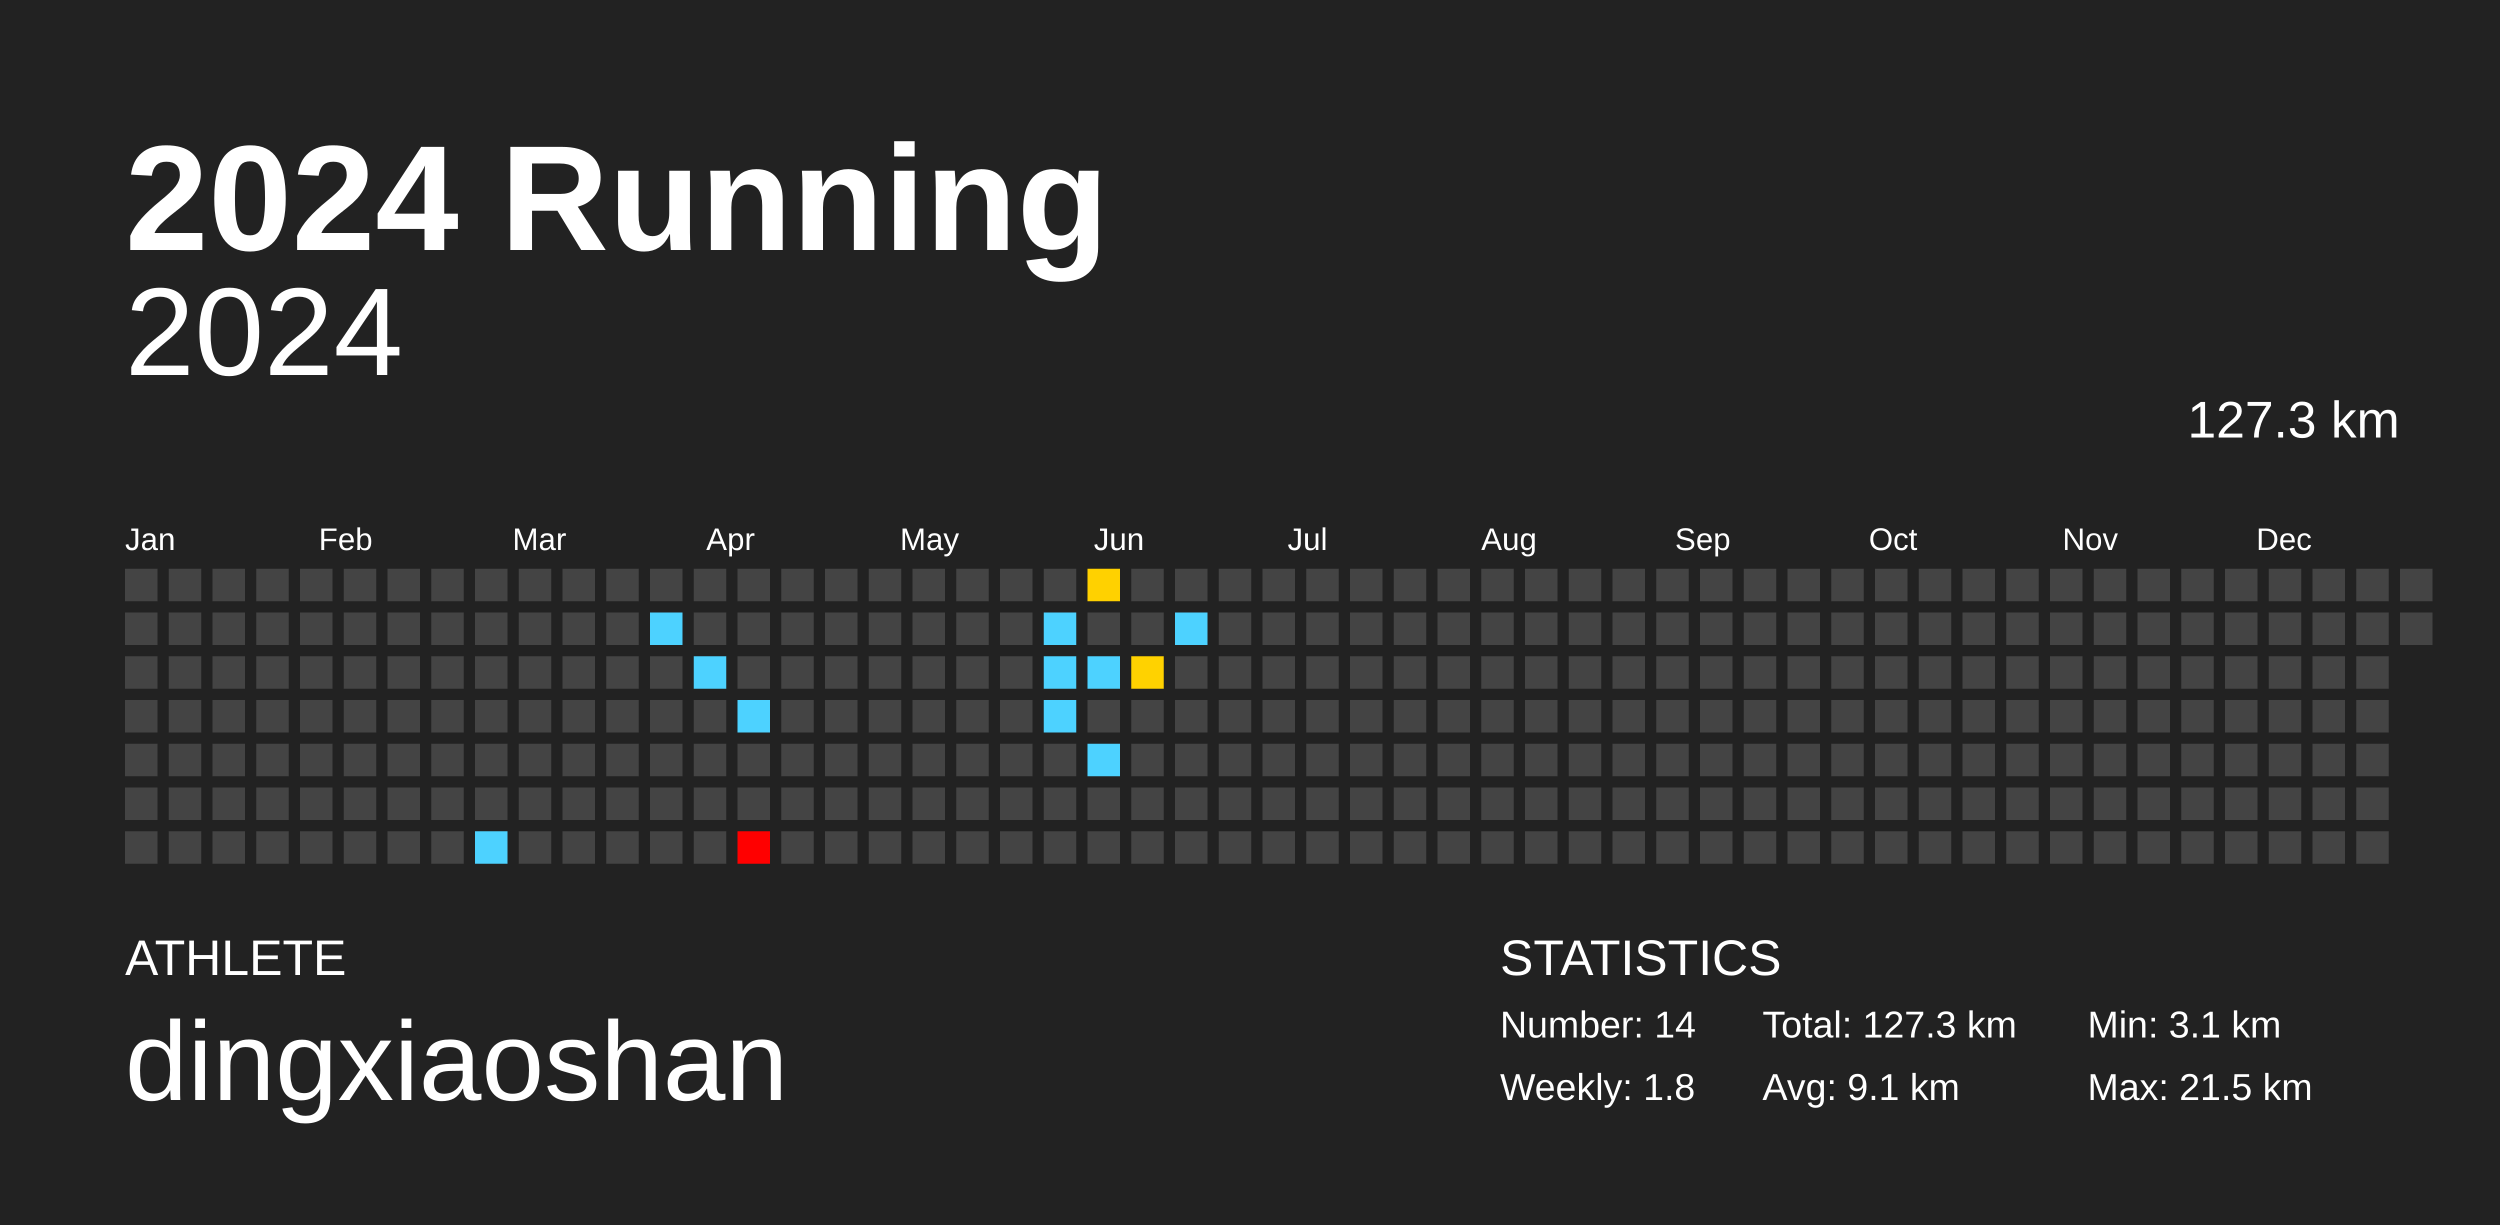
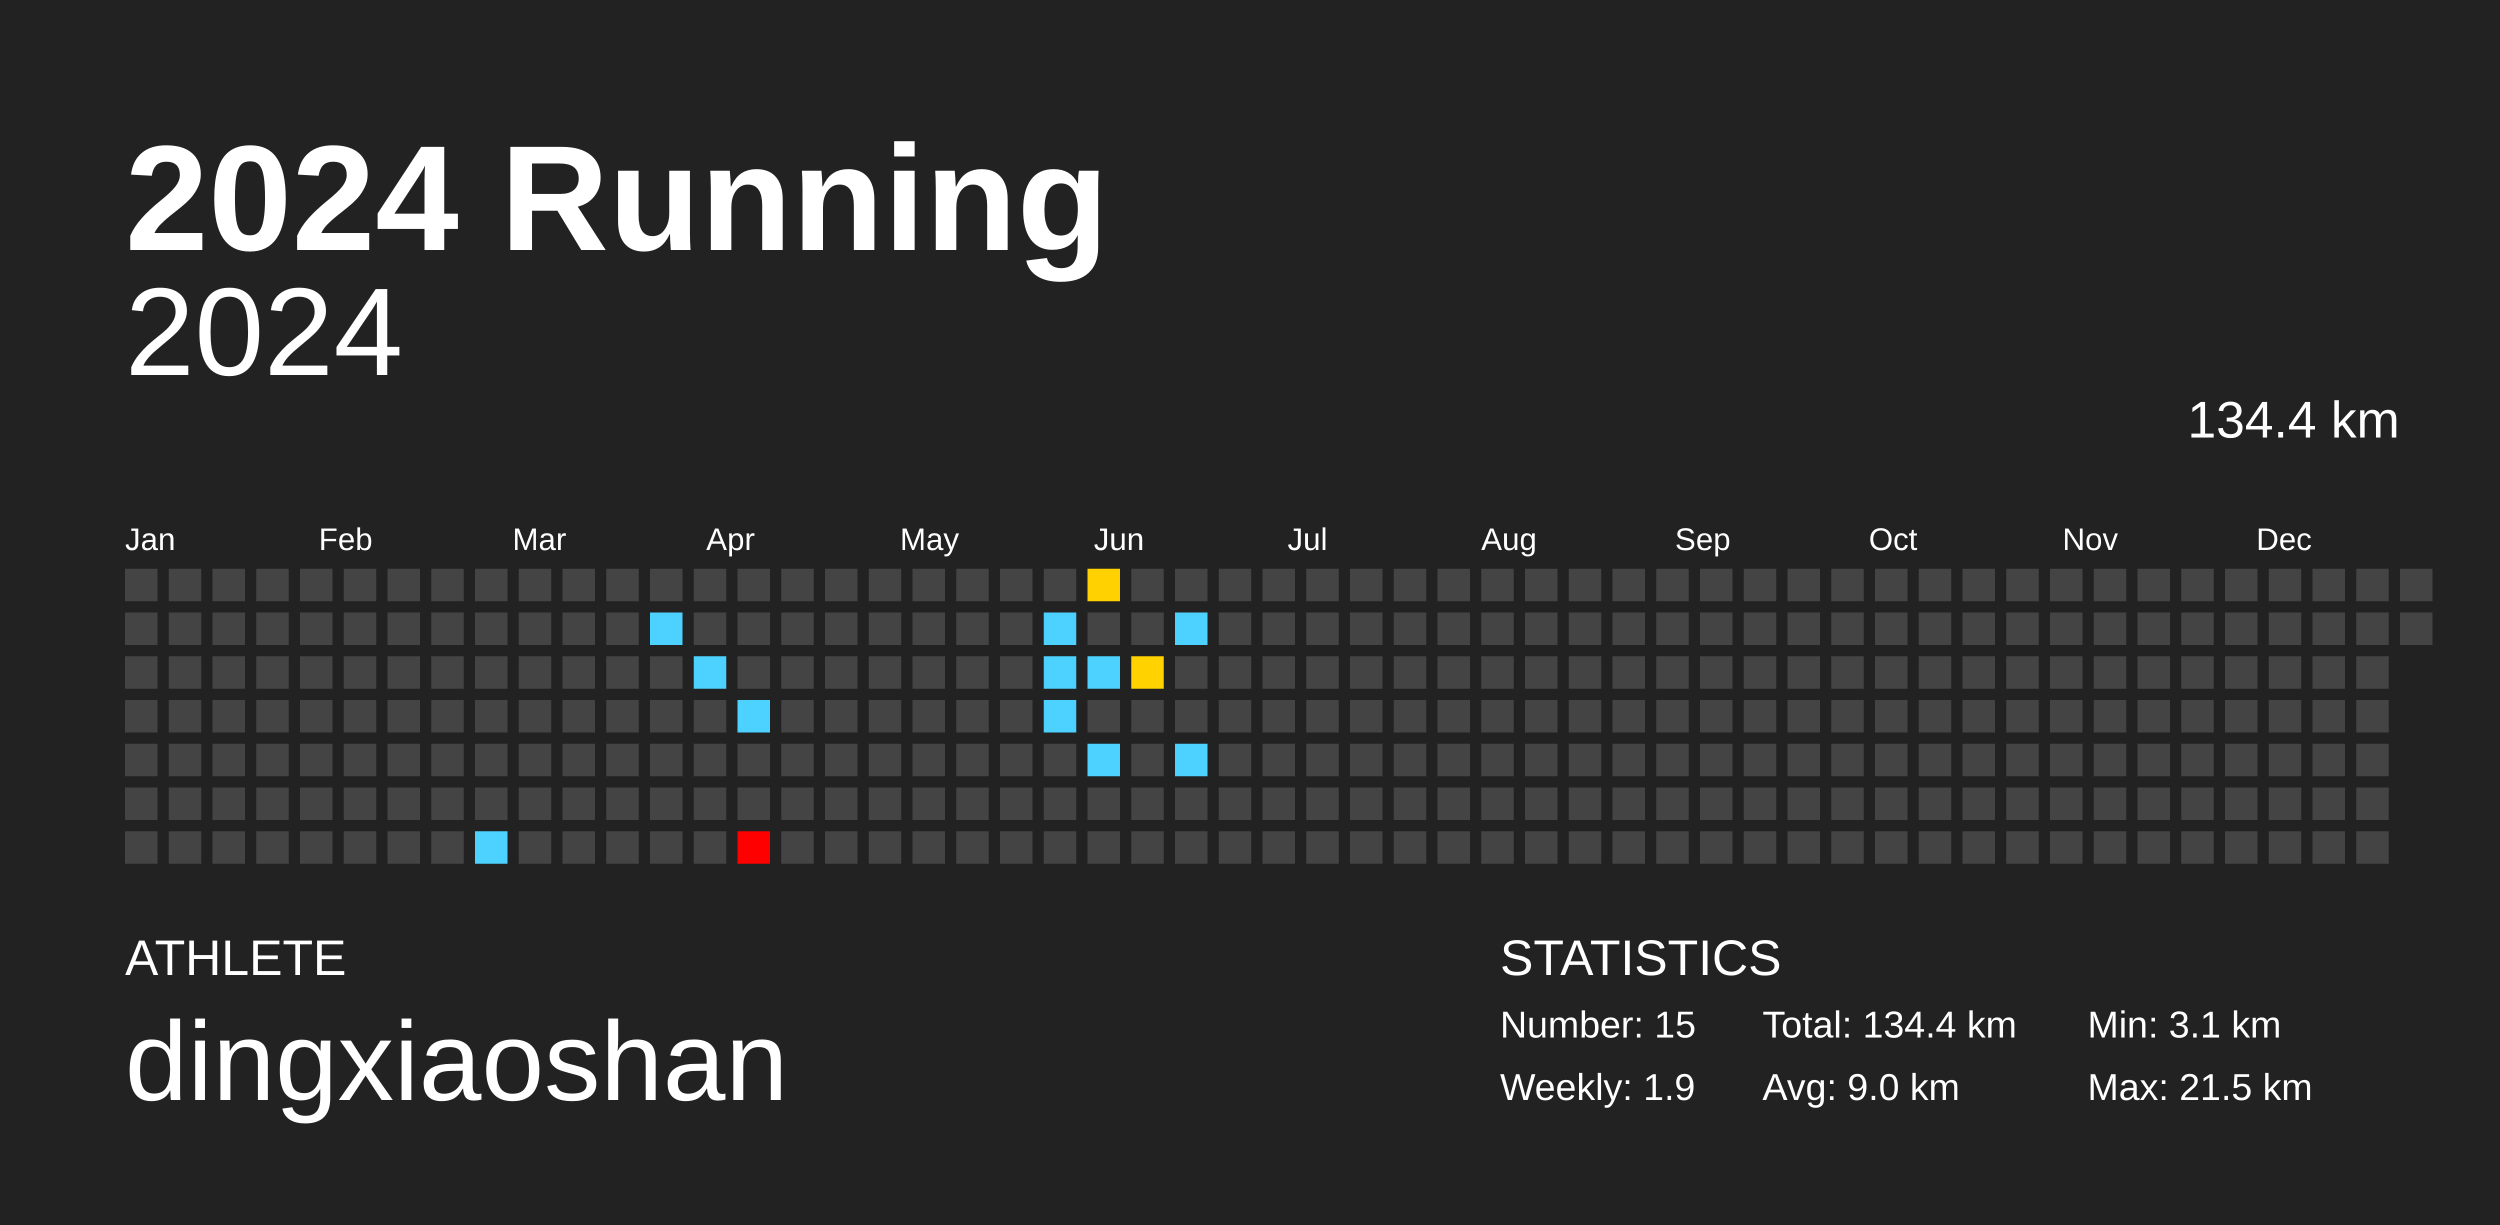
<svg xmlns="http://www.w3.org/2000/svg" baseProfile="full" height="98mm" version="1.1" viewBox="0,0,200,98" width="200mm">
  <defs />
  <rect fill="#222222" height="98" width="200" x="0" y="0" />
  <text fill="#FFFFFF" style="font-size:12px; font-family:Arial; font-weight:bold;" x="10" y="20">2024 Running</text>
  <text fill="#FFFFFF" style="font-size:4px; font-family:Arial" x="10" y="78">ATHLETE</text>
  <text fill="#FFFFFF" style="font-size:9px; font-family:Arial" x="10" y="88">dingxiaoshan</text>
  <text fill="#FFFFFF" style="font-size:4px; font-family:Arial" x="120" y="78">STATISTICS</text>
-   <text fill="#FFFFFF" style="font-size:3px; font-family:Arial" x="120" y="83">Number: 14</text>
-   <text fill="#FFFFFF" style="font-size:3px; font-family:Arial" x="120" y="88">Weekly: 1.8</text>
-   <text fill="#FFFFFF" style="font-size:3px; font-family:Arial" x="141" y="83">Total: 127.3 km</text>
-   <text fill="#FFFFFF" style="font-size:3px; font-family:Arial" x="141" y="88">Avg: 9.1 km</text>
+   <text fill="#FFFFFF" style="font-size:3px; font-family:Arial" x="120" y="83">Number: 15</text>
+   <text fill="#FFFFFF" style="font-size:3px; font-family:Arial" x="120" y="88">Weekly: 1.9</text>
+   <text fill="#FFFFFF" style="font-size:3px; font-family:Arial" x="141" y="83">Total: 134.4 km</text>
+   <text fill="#FFFFFF" style="font-size:3px; font-family:Arial" x="141" y="88">Avg: 9.0 km</text>
  <text fill="#FFFFFF" style="font-size:3px; font-family:Arial" x="167" y="83">Min: 3.1 km</text>
  <text fill="#FFFFFF" style="font-size:3px; font-family:Arial" x="167" y="88">Max: 21.5 km</text>
  <text alignment-baseline="hanging" fill="#FFFFFF" style="font-size:10.0px; font-family:Arial;" x="10" y="30">2024</text>
-   <text alignment-baseline="hanging" fill="#FFFFFF" style="font-size:4.125px; font-family:Arial;" x="175" y="35">127.3 km</text>
+   <text alignment-baseline="hanging" fill="#FFFFFF" style="font-size:4.125px; font-family:Arial;" x="175" y="35">134.4 km</text>
  <text fill="#FFFFFF" style="font-size:2.5px; font-family:Arial" x="10.0" y="44">Jan</text>
  <text fill="#FFFFFF" style="font-size:2.5px; font-family:Arial" x="25.5" y="44">Feb</text>
  <text fill="#FFFFFF" style="font-size:2.5px; font-family:Arial" x="41.0" y="44">Mar</text>
  <text fill="#FFFFFF" style="font-size:2.5px; font-family:Arial" x="56.5" y="44">Apr</text>
  <text fill="#FFFFFF" style="font-size:2.5px; font-family:Arial" x="72.0" y="44">May</text>
  <text fill="#FFFFFF" style="font-size:2.5px; font-family:Arial" x="87.5" y="44">Jun</text>
  <text fill="#FFFFFF" style="font-size:2.5px; font-family:Arial" x="103.0" y="44">Jul</text>
  <text fill="#FFFFFF" style="font-size:2.5px; font-family:Arial" x="118.5" y="44">Aug</text>
  <text fill="#FFFFFF" style="font-size:2.5px; font-family:Arial" x="134.0" y="44">Sep</text>
  <text fill="#FFFFFF" style="font-size:2.5px; font-family:Arial" x="149.5" y="44">Oct</text>
  <text fill="#FFFFFF" style="font-size:2.5px; font-family:Arial" x="165.0" y="44">Nov</text>
  <text fill="#FFFFFF" style="font-size:2.5px; font-family:Arial" x="180.5" y="44">Dec</text>
  <rect fill="#444444" height="2.6" width="2.6" x="10.0" y="45.5" />
  <rect fill="#444444" height="2.6" width="2.6" x="10.0" y="49.0" />
  <rect fill="#444444" height="2.6" width="2.6" x="10.0" y="52.5" />
  <rect fill="#444444" height="2.6" width="2.6" x="10.0" y="56.0" />
  <rect fill="#444444" height="2.6" width="2.6" x="10.0" y="59.5" />
  <rect fill="#444444" height="2.6" width="2.6" x="10.0" y="63.0" />
  <rect fill="#444444" height="2.6" width="2.6" x="10.0" y="66.5" />
  <rect fill="#444444" height="2.6" width="2.6" x="13.5" y="45.5" />
  <rect fill="#444444" height="2.6" width="2.6" x="13.5" y="49.0" />
  <rect fill="#444444" height="2.6" width="2.6" x="13.5" y="52.5" />
  <rect fill="#444444" height="2.6" width="2.6" x="13.5" y="56.0" />
  <rect fill="#444444" height="2.6" width="2.6" x="13.5" y="59.5" />
  <rect fill="#444444" height="2.6" width="2.6" x="13.5" y="63.0" />
  <rect fill="#444444" height="2.6" width="2.6" x="13.5" y="66.5" />
  <rect fill="#444444" height="2.6" width="2.6" x="17.0" y="45.5" />
  <rect fill="#444444" height="2.6" width="2.6" x="17.0" y="49.0" />
  <rect fill="#444444" height="2.6" width="2.6" x="17.0" y="52.5" />
  <rect fill="#444444" height="2.6" width="2.6" x="17.0" y="56.0" />
  <rect fill="#444444" height="2.6" width="2.6" x="17.0" y="59.5" />
  <rect fill="#444444" height="2.6" width="2.6" x="17.0" y="63.0" />
  <rect fill="#444444" height="2.6" width="2.6" x="17.0" y="66.5" />
  <rect fill="#444444" height="2.6" width="2.6" x="20.5" y="45.5" />
  <rect fill="#444444" height="2.6" width="2.6" x="20.5" y="49.0" />
  <rect fill="#444444" height="2.6" width="2.6" x="20.5" y="52.5" />
  <rect fill="#444444" height="2.6" width="2.6" x="20.5" y="56.0" />
  <rect fill="#444444" height="2.6" width="2.6" x="20.5" y="59.5" />
  <rect fill="#444444" height="2.6" width="2.6" x="20.5" y="63.0" />
  <rect fill="#444444" height="2.6" width="2.6" x="20.5" y="66.5" />
  <rect fill="#444444" height="2.6" width="2.6" x="24.0" y="45.5" />
  <rect fill="#444444" height="2.6" width="2.6" x="24.0" y="49.0" />
  <rect fill="#444444" height="2.6" width="2.6" x="24.0" y="52.5" />
  <rect fill="#444444" height="2.6" width="2.6" x="24.0" y="56.0" />
  <rect fill="#444444" height="2.6" width="2.6" x="24.0" y="59.5" />
  <rect fill="#444444" height="2.6" width="2.6" x="24.0" y="63.0" />
  <rect fill="#444444" height="2.6" width="2.6" x="24.0" y="66.5" />
  <rect fill="#444444" height="2.6" width="2.6" x="27.5" y="45.5" />
  <rect fill="#444444" height="2.6" width="2.6" x="27.5" y="49.0" />
  <rect fill="#444444" height="2.6" width="2.6" x="27.5" y="52.5" />
  <rect fill="#444444" height="2.6" width="2.6" x="27.5" y="56.0" />
  <rect fill="#444444" height="2.6" width="2.6" x="27.5" y="59.5" />
  <rect fill="#444444" height="2.6" width="2.6" x="27.5" y="63.0" />
  <rect fill="#444444" height="2.6" width="2.6" x="27.5" y="66.5" />
  <rect fill="#444444" height="2.6" width="2.6" x="31.0" y="45.5" />
  <rect fill="#444444" height="2.6" width="2.6" x="31.0" y="49.0" />
  <rect fill="#444444" height="2.6" width="2.6" x="31.0" y="52.5" />
  <rect fill="#444444" height="2.6" width="2.6" x="31.0" y="56.0" />
  <rect fill="#444444" height="2.6" width="2.6" x="31.0" y="59.5" />
  <rect fill="#444444" height="2.6" width="2.6" x="31.0" y="63.0" />
  <rect fill="#444444" height="2.6" width="2.6" x="31.0" y="66.5" />
  <rect fill="#444444" height="2.6" width="2.6" x="34.5" y="45.5" />
  <rect fill="#444444" height="2.6" width="2.6" x="34.5" y="49.0" />
  <rect fill="#444444" height="2.6" width="2.6" x="34.5" y="52.5" />
  <rect fill="#444444" height="2.6" width="2.6" x="34.5" y="56.0" />
  <rect fill="#444444" height="2.6" width="2.6" x="34.5" y="59.5" />
  <rect fill="#444444" height="2.6" width="2.6" x="34.5" y="63.0" />
  <rect fill="#444444" height="2.6" width="2.6" x="34.5" y="66.5" />
  <rect fill="#444444" height="2.6" width="2.6" x="38.0" y="45.5" />
  <rect fill="#444444" height="2.6" width="2.6" x="38.0" y="49.0" />
  <rect fill="#444444" height="2.6" width="2.6" x="38.0" y="52.5" />
  <rect fill="#444444" height="2.6" width="2.6" x="38.0" y="56.0" />
  <rect fill="#444444" height="2.6" width="2.6" x="38.0" y="59.5" />
  <rect fill="#444444" height="2.6" width="2.6" x="38.0" y="63.0" />
  <rect fill="#4dd2ff" height="2.6" width="2.6" x="38.0" y="66.5" />
  <rect fill="#444444" height="2.6" width="2.6" x="41.5" y="45.5" />
  <rect fill="#444444" height="2.6" width="2.6" x="41.5" y="49.0" />
  <rect fill="#444444" height="2.6" width="2.6" x="41.5" y="52.5" />
  <rect fill="#444444" height="2.6" width="2.6" x="41.5" y="56.0" />
  <rect fill="#444444" height="2.6" width="2.6" x="41.5" y="59.5" />
  <rect fill="#444444" height="2.6" width="2.6" x="41.5" y="63.0" />
  <rect fill="#444444" height="2.6" width="2.6" x="41.5" y="66.5" />
  <rect fill="#444444" height="2.6" width="2.6" x="45.0" y="45.5" />
  <rect fill="#444444" height="2.6" width="2.6" x="45.0" y="49.0" />
  <rect fill="#444444" height="2.6" width="2.6" x="45.0" y="52.5" />
  <rect fill="#444444" height="2.6" width="2.6" x="45.0" y="56.0" />
  <rect fill="#444444" height="2.6" width="2.6" x="45.0" y="59.5" />
  <rect fill="#444444" height="2.6" width="2.6" x="45.0" y="63.0" />
  <rect fill="#444444" height="2.6" width="2.6" x="45.0" y="66.5" />
  <rect fill="#444444" height="2.6" width="2.6" x="48.5" y="45.5" />
  <rect fill="#444444" height="2.6" width="2.6" x="48.5" y="49.0" />
  <rect fill="#444444" height="2.6" width="2.6" x="48.5" y="52.5" />
  <rect fill="#444444" height="2.6" width="2.6" x="48.5" y="56.0" />
  <rect fill="#444444" height="2.6" width="2.6" x="48.5" y="59.5" />
  <rect fill="#444444" height="2.6" width="2.6" x="48.5" y="63.0" />
  <rect fill="#444444" height="2.6" width="2.6" x="48.5" y="66.5" />
  <rect fill="#444444" height="2.6" width="2.6" x="52.0" y="45.5" />
  <rect fill="#4dd2ff" height="2.6" width="2.6" x="52.0" y="49.0" />
  <rect fill="#444444" height="2.6" width="2.6" x="52.0" y="52.5" />
  <rect fill="#444444" height="2.6" width="2.6" x="52.0" y="56.0" />
  <rect fill="#444444" height="2.6" width="2.6" x="52.0" y="59.5" />
  <rect fill="#444444" height="2.6" width="2.6" x="52.0" y="63.0" />
  <rect fill="#444444" height="2.6" width="2.6" x="52.0" y="66.5" />
  <rect fill="#444444" height="2.6" width="2.6" x="55.5" y="45.5" />
  <rect fill="#444444" height="2.6" width="2.6" x="55.5" y="49.0" />
  <rect fill="#4dd2ff" height="2.6" width="2.6" x="55.5" y="52.5" />
  <rect fill="#444444" height="2.6" width="2.6" x="55.5" y="56.0" />
  <rect fill="#444444" height="2.6" width="2.6" x="55.5" y="59.5" />
  <rect fill="#444444" height="2.6" width="2.6" x="55.5" y="63.0" />
  <rect fill="#444444" height="2.6" width="2.6" x="55.5" y="66.5" />
  <rect fill="#444444" height="2.6" width="2.6" x="59.0" y="45.5" />
  <rect fill="#444444" height="2.6" width="2.6" x="59.0" y="49.0" />
  <rect fill="#444444" height="2.6" width="2.6" x="59.0" y="52.5" />
  <rect fill="#4dd2ff" height="2.6" width="2.6" x="59.0" y="56.0" />
  <rect fill="#444444" height="2.6" width="2.6" x="59.0" y="59.5" />
  <rect fill="#444444" height="2.6" width="2.6" x="59.0" y="63.0" />
  <rect fill="red" height="2.6" width="2.6" x="59.0" y="66.5" />
  <rect fill="#444444" height="2.6" width="2.6" x="62.5" y="45.5" />
  <rect fill="#444444" height="2.6" width="2.6" x="62.5" y="49.0" />
  <rect fill="#444444" height="2.6" width="2.6" x="62.5" y="52.5" />
  <rect fill="#444444" height="2.6" width="2.6" x="62.5" y="56.0" />
  <rect fill="#444444" height="2.6" width="2.6" x="62.5" y="59.5" />
  <rect fill="#444444" height="2.6" width="2.6" x="62.5" y="63.0" />
  <rect fill="#444444" height="2.6" width="2.6" x="62.5" y="66.5" />
  <rect fill="#444444" height="2.6" width="2.6" x="66.0" y="45.5" />
  <rect fill="#444444" height="2.6" width="2.6" x="66.0" y="49.0" />
  <rect fill="#444444" height="2.6" width="2.6" x="66.0" y="52.5" />
  <rect fill="#444444" height="2.6" width="2.6" x="66.0" y="56.0" />
  <rect fill="#444444" height="2.6" width="2.6" x="66.0" y="59.5" />
  <rect fill="#444444" height="2.6" width="2.6" x="66.0" y="63.0" />
  <rect fill="#444444" height="2.6" width="2.6" x="66.0" y="66.5" />
  <rect fill="#444444" height="2.6" width="2.6" x="69.5" y="45.5" />
  <rect fill="#444444" height="2.6" width="2.6" x="69.5" y="49.0" />
  <rect fill="#444444" height="2.6" width="2.6" x="69.5" y="52.5" />
  <rect fill="#444444" height="2.6" width="2.6" x="69.5" y="56.0" />
  <rect fill="#444444" height="2.6" width="2.6" x="69.5" y="59.5" />
  <rect fill="#444444" height="2.6" width="2.6" x="69.5" y="63.0" />
  <rect fill="#444444" height="2.6" width="2.6" x="69.5" y="66.5" />
  <rect fill="#444444" height="2.6" width="2.6" x="73.0" y="45.5" />
  <rect fill="#444444" height="2.6" width="2.6" x="73.0" y="49.0" />
  <rect fill="#444444" height="2.6" width="2.6" x="73.0" y="52.5" />
  <rect fill="#444444" height="2.6" width="2.6" x="73.0" y="56.0" />
  <rect fill="#444444" height="2.6" width="2.6" x="73.0" y="59.5" />
  <rect fill="#444444" height="2.6" width="2.6" x="73.0" y="63.0" />
  <rect fill="#444444" height="2.6" width="2.6" x="73.0" y="66.5" />
  <rect fill="#444444" height="2.6" width="2.6" x="76.5" y="45.5" />
  <rect fill="#444444" height="2.6" width="2.6" x="76.5" y="49.0" />
  <rect fill="#444444" height="2.6" width="2.6" x="76.5" y="52.5" />
  <rect fill="#444444" height="2.6" width="2.6" x="76.5" y="56.0" />
  <rect fill="#444444" height="2.6" width="2.6" x="76.5" y="59.5" />
  <rect fill="#444444" height="2.6" width="2.6" x="76.5" y="63.0" />
  <rect fill="#444444" height="2.6" width="2.6" x="76.5" y="66.5" />
  <rect fill="#444444" height="2.6" width="2.6" x="80.0" y="45.5" />
  <rect fill="#444444" height="2.6" width="2.6" x="80.0" y="49.0" />
  <rect fill="#444444" height="2.6" width="2.6" x="80.0" y="52.5" />
  <rect fill="#444444" height="2.6" width="2.6" x="80.0" y="56.0" />
  <rect fill="#444444" height="2.6" width="2.6" x="80.0" y="59.5" />
  <rect fill="#444444" height="2.6" width="2.6" x="80.0" y="63.0" />
  <rect fill="#444444" height="2.6" width="2.6" x="80.0" y="66.5" />
  <rect fill="#444444" height="2.6" width="2.6" x="83.5" y="45.5" />
  <rect fill="#4dd2ff" height="2.6" width="2.6" x="83.5" y="49.0" />
  <rect fill="#4dd2ff" height="2.6" width="2.6" x="83.5" y="52.5" />
  <rect fill="#4dd2ff" height="2.6" width="2.6" x="83.5" y="56.0" />
  <rect fill="#444444" height="2.6" width="2.6" x="83.5" y="59.5" />
  <rect fill="#444444" height="2.6" width="2.6" x="83.5" y="63.0" />
  <rect fill="#444444" height="2.6" width="2.6" x="83.5" y="66.5" />
  <rect fill="#ffd100" height="2.6" width="2.6" x="87.0" y="45.5" />
  <rect fill="#444444" height="2.6" width="2.6" x="87.0" y="49.0" />
  <rect fill="#4dd2ff" height="2.6" width="2.6" x="87.0" y="52.5" />
  <rect fill="#444444" height="2.6" width="2.6" x="87.0" y="56.0" />
  <rect fill="#4dd2ff" height="2.6" width="2.6" x="87.0" y="59.5" />
  <rect fill="#444444" height="2.6" width="2.6" x="87.0" y="63.0" />
  <rect fill="#444444" height="2.6" width="2.6" x="87.0" y="66.5" />
  <rect fill="#444444" height="2.6" width="2.6" x="90.5" y="45.5" />
  <rect fill="#444444" height="2.6" width="2.6" x="90.5" y="49.0" />
  <rect fill="#ffd200" height="2.6" width="2.6" x="90.5" y="52.5" />
  <rect fill="#444444" height="2.6" width="2.6" x="90.5" y="56.0" />
  <rect fill="#444444" height="2.6" width="2.6" x="90.5" y="59.5" />
  <rect fill="#444444" height="2.6" width="2.6" x="90.5" y="63.0" />
  <rect fill="#444444" height="2.6" width="2.6" x="90.5" y="66.5" />
  <rect fill="#444444" height="2.6" width="2.6" x="94.0" y="45.5" />
  <rect fill="#4dd2ff" height="2.6" width="2.6" x="94.0" y="49.0" />
  <rect fill="#444444" height="2.6" width="2.6" x="94.0" y="52.5" />
  <rect fill="#444444" height="2.6" width="2.6" x="94.0" y="56.0" />
-   <rect fill="#444444" height="2.6" width="2.6" x="94.0" y="59.5" />
+   <rect fill="#4dd2ff" height="2.6" width="2.6" x="94.0" y="59.5" />
  <rect fill="#444444" height="2.6" width="2.6" x="94.0" y="63.0" />
  <rect fill="#444444" height="2.6" width="2.6" x="94.0" y="66.5" />
  <rect fill="#444444" height="2.6" width="2.6" x="97.5" y="45.5" />
  <rect fill="#444444" height="2.6" width="2.6" x="97.5" y="49.0" />
  <rect fill="#444444" height="2.6" width="2.6" x="97.5" y="52.5" />
  <rect fill="#444444" height="2.6" width="2.6" x="97.5" y="56.0" />
  <rect fill="#444444" height="2.6" width="2.6" x="97.5" y="59.5" />
  <rect fill="#444444" height="2.6" width="2.6" x="97.5" y="63.0" />
  <rect fill="#444444" height="2.6" width="2.6" x="97.5" y="66.5" />
  <rect fill="#444444" height="2.6" width="2.6" x="101.0" y="45.5" />
  <rect fill="#444444" height="2.6" width="2.6" x="101.0" y="49.0" />
  <rect fill="#444444" height="2.6" width="2.6" x="101.0" y="52.5" />
  <rect fill="#444444" height="2.6" width="2.6" x="101.0" y="56.0" />
  <rect fill="#444444" height="2.6" width="2.6" x="101.0" y="59.5" />
  <rect fill="#444444" height="2.6" width="2.6" x="101.0" y="63.0" />
  <rect fill="#444444" height="2.6" width="2.6" x="101.0" y="66.5" />
  <rect fill="#444444" height="2.6" width="2.6" x="104.5" y="45.5" />
  <rect fill="#444444" height="2.6" width="2.6" x="104.5" y="49.0" />
  <rect fill="#444444" height="2.6" width="2.6" x="104.5" y="52.5" />
  <rect fill="#444444" height="2.6" width="2.6" x="104.5" y="56.0" />
  <rect fill="#444444" height="2.6" width="2.6" x="104.5" y="59.5" />
  <rect fill="#444444" height="2.6" width="2.6" x="104.5" y="63.0" />
  <rect fill="#444444" height="2.6" width="2.6" x="104.5" y="66.5" />
  <rect fill="#444444" height="2.6" width="2.6" x="108.0" y="45.5" />
  <rect fill="#444444" height="2.6" width="2.6" x="108.0" y="49.0" />
  <rect fill="#444444" height="2.6" width="2.6" x="108.0" y="52.5" />
  <rect fill="#444444" height="2.6" width="2.6" x="108.0" y="56.0" />
  <rect fill="#444444" height="2.6" width="2.6" x="108.0" y="59.5" />
  <rect fill="#444444" height="2.6" width="2.6" x="108.0" y="63.0" />
  <rect fill="#444444" height="2.6" width="2.6" x="108.0" y="66.5" />
  <rect fill="#444444" height="2.6" width="2.6" x="111.5" y="45.5" />
  <rect fill="#444444" height="2.6" width="2.6" x="111.5" y="49.0" />
  <rect fill="#444444" height="2.6" width="2.6" x="111.5" y="52.5" />
  <rect fill="#444444" height="2.6" width="2.6" x="111.5" y="56.0" />
  <rect fill="#444444" height="2.6" width="2.6" x="111.5" y="59.5" />
  <rect fill="#444444" height="2.6" width="2.6" x="111.5" y="63.0" />
  <rect fill="#444444" height="2.6" width="2.6" x="111.5" y="66.5" />
  <rect fill="#444444" height="2.6" width="2.6" x="115.0" y="45.5" />
  <rect fill="#444444" height="2.6" width="2.6" x="115.0" y="49.0" />
  <rect fill="#444444" height="2.6" width="2.6" x="115.0" y="52.5" />
  <rect fill="#444444" height="2.6" width="2.6" x="115.0" y="56.0" />
  <rect fill="#444444" height="2.6" width="2.6" x="115.0" y="59.5" />
  <rect fill="#444444" height="2.6" width="2.6" x="115.0" y="63.0" />
  <rect fill="#444444" height="2.6" width="2.6" x="115.0" y="66.5" />
  <rect fill="#444444" height="2.6" width="2.6" x="118.5" y="45.5" />
  <rect fill="#444444" height="2.6" width="2.6" x="118.5" y="49.0" />
  <rect fill="#444444" height="2.6" width="2.6" x="118.5" y="52.5" />
  <rect fill="#444444" height="2.6" width="2.6" x="118.5" y="56.0" />
  <rect fill="#444444" height="2.6" width="2.6" x="118.5" y="59.5" />
  <rect fill="#444444" height="2.6" width="2.6" x="118.5" y="63.0" />
  <rect fill="#444444" height="2.6" width="2.6" x="118.5" y="66.5" />
  <rect fill="#444444" height="2.6" width="2.6" x="122.0" y="45.5" />
  <rect fill="#444444" height="2.6" width="2.6" x="122.0" y="49.0" />
  <rect fill="#444444" height="2.6" width="2.6" x="122.0" y="52.5" />
  <rect fill="#444444" height="2.6" width="2.6" x="122.0" y="56.0" />
  <rect fill="#444444" height="2.6" width="2.6" x="122.0" y="59.5" />
  <rect fill="#444444" height="2.6" width="2.6" x="122.0" y="63.0" />
  <rect fill="#444444" height="2.6" width="2.6" x="122.0" y="66.5" />
  <rect fill="#444444" height="2.6" width="2.6" x="125.5" y="45.5" />
  <rect fill="#444444" height="2.6" width="2.6" x="125.5" y="49.0" />
  <rect fill="#444444" height="2.6" width="2.6" x="125.5" y="52.5" />
  <rect fill="#444444" height="2.6" width="2.6" x="125.5" y="56.0" />
  <rect fill="#444444" height="2.6" width="2.6" x="125.5" y="59.5" />
  <rect fill="#444444" height="2.6" width="2.6" x="125.5" y="63.0" />
  <rect fill="#444444" height="2.6" width="2.6" x="125.5" y="66.5" />
  <rect fill="#444444" height="2.6" width="2.6" x="129.0" y="45.5" />
  <rect fill="#444444" height="2.6" width="2.6" x="129.0" y="49.0" />
  <rect fill="#444444" height="2.6" width="2.6" x="129.0" y="52.5" />
  <rect fill="#444444" height="2.6" width="2.6" x="129.0" y="56.0" />
  <rect fill="#444444" height="2.6" width="2.6" x="129.0" y="59.5" />
  <rect fill="#444444" height="2.6" width="2.6" x="129.0" y="63.0" />
  <rect fill="#444444" height="2.6" width="2.6" x="129.0" y="66.5" />
  <rect fill="#444444" height="2.6" width="2.6" x="132.5" y="45.5" />
  <rect fill="#444444" height="2.6" width="2.6" x="132.5" y="49.0" />
  <rect fill="#444444" height="2.6" width="2.6" x="132.5" y="52.5" />
  <rect fill="#444444" height="2.6" width="2.6" x="132.5" y="56.0" />
  <rect fill="#444444" height="2.6" width="2.6" x="132.5" y="59.5" />
  <rect fill="#444444" height="2.6" width="2.6" x="132.5" y="63.0" />
  <rect fill="#444444" height="2.6" width="2.6" x="132.5" y="66.5" />
  <rect fill="#444444" height="2.6" width="2.6" x="136.0" y="45.5" />
  <rect fill="#444444" height="2.6" width="2.6" x="136.0" y="49.0" />
  <rect fill="#444444" height="2.6" width="2.6" x="136.0" y="52.5" />
  <rect fill="#444444" height="2.6" width="2.6" x="136.0" y="56.0" />
  <rect fill="#444444" height="2.6" width="2.6" x="136.0" y="59.5" />
  <rect fill="#444444" height="2.6" width="2.6" x="136.0" y="63.0" />
  <rect fill="#444444" height="2.6" width="2.6" x="136.0" y="66.5" />
  <rect fill="#444444" height="2.6" width="2.6" x="139.5" y="45.5" />
  <rect fill="#444444" height="2.6" width="2.6" x="139.5" y="49.0" />
  <rect fill="#444444" height="2.6" width="2.6" x="139.5" y="52.5" />
  <rect fill="#444444" height="2.6" width="2.6" x="139.5" y="56.0" />
  <rect fill="#444444" height="2.6" width="2.6" x="139.5" y="59.5" />
  <rect fill="#444444" height="2.6" width="2.6" x="139.5" y="63.0" />
  <rect fill="#444444" height="2.6" width="2.6" x="139.5" y="66.5" />
  <rect fill="#444444" height="2.6" width="2.6" x="143.0" y="45.5" />
  <rect fill="#444444" height="2.6" width="2.6" x="143.0" y="49.0" />
  <rect fill="#444444" height="2.6" width="2.6" x="143.0" y="52.5" />
  <rect fill="#444444" height="2.6" width="2.6" x="143.0" y="56.0" />
  <rect fill="#444444" height="2.6" width="2.6" x="143.0" y="59.5" />
  <rect fill="#444444" height="2.6" width="2.6" x="143.0" y="63.0" />
  <rect fill="#444444" height="2.6" width="2.6" x="143.0" y="66.5" />
  <rect fill="#444444" height="2.6" width="2.6" x="146.5" y="45.5" />
  <rect fill="#444444" height="2.6" width="2.6" x="146.5" y="49.0" />
  <rect fill="#444444" height="2.6" width="2.6" x="146.5" y="52.5" />
  <rect fill="#444444" height="2.6" width="2.6" x="146.5" y="56.0" />
  <rect fill="#444444" height="2.6" width="2.6" x="146.5" y="59.5" />
  <rect fill="#444444" height="2.6" width="2.6" x="146.5" y="63.0" />
  <rect fill="#444444" height="2.6" width="2.6" x="146.5" y="66.5" />
  <rect fill="#444444" height="2.6" width="2.6" x="150.0" y="45.5" />
  <rect fill="#444444" height="2.6" width="2.6" x="150.0" y="49.0" />
  <rect fill="#444444" height="2.6" width="2.6" x="150.0" y="52.5" />
  <rect fill="#444444" height="2.6" width="2.6" x="150.0" y="56.0" />
  <rect fill="#444444" height="2.6" width="2.6" x="150.0" y="59.5" />
  <rect fill="#444444" height="2.6" width="2.6" x="150.0" y="63.0" />
  <rect fill="#444444" height="2.6" width="2.6" x="150.0" y="66.5" />
  <rect fill="#444444" height="2.6" width="2.6" x="153.5" y="45.5" />
  <rect fill="#444444" height="2.6" width="2.6" x="153.5" y="49.0" />
  <rect fill="#444444" height="2.6" width="2.6" x="153.5" y="52.5" />
  <rect fill="#444444" height="2.6" width="2.6" x="153.5" y="56.0" />
  <rect fill="#444444" height="2.6" width="2.6" x="153.5" y="59.5" />
  <rect fill="#444444" height="2.6" width="2.6" x="153.5" y="63.0" />
  <rect fill="#444444" height="2.6" width="2.6" x="153.5" y="66.5" />
  <rect fill="#444444" height="2.6" width="2.6" x="157.0" y="45.5" />
  <rect fill="#444444" height="2.6" width="2.6" x="157.0" y="49.0" />
  <rect fill="#444444" height="2.6" width="2.6" x="157.0" y="52.5" />
  <rect fill="#444444" height="2.6" width="2.6" x="157.0" y="56.0" />
  <rect fill="#444444" height="2.6" width="2.6" x="157.0" y="59.5" />
  <rect fill="#444444" height="2.6" width="2.6" x="157.0" y="63.0" />
  <rect fill="#444444" height="2.6" width="2.6" x="157.0" y="66.5" />
  <rect fill="#444444" height="2.6" width="2.6" x="160.5" y="45.5" />
  <rect fill="#444444" height="2.6" width="2.6" x="160.5" y="49.0" />
  <rect fill="#444444" height="2.6" width="2.6" x="160.5" y="52.5" />
  <rect fill="#444444" height="2.6" width="2.6" x="160.5" y="56.0" />
  <rect fill="#444444" height="2.6" width="2.6" x="160.5" y="59.5" />
  <rect fill="#444444" height="2.6" width="2.6" x="160.5" y="63.0" />
  <rect fill="#444444" height="2.6" width="2.6" x="160.5" y="66.5" />
  <rect fill="#444444" height="2.6" width="2.6" x="164.0" y="45.5" />
  <rect fill="#444444" height="2.6" width="2.6" x="164.0" y="49.0" />
  <rect fill="#444444" height="2.6" width="2.6" x="164.0" y="52.5" />
  <rect fill="#444444" height="2.6" width="2.6" x="164.0" y="56.0" />
  <rect fill="#444444" height="2.6" width="2.6" x="164.0" y="59.5" />
  <rect fill="#444444" height="2.6" width="2.6" x="164.0" y="63.0" />
  <rect fill="#444444" height="2.6" width="2.6" x="164.0" y="66.5" />
  <rect fill="#444444" height="2.6" width="2.6" x="167.5" y="45.5" />
  <rect fill="#444444" height="2.6" width="2.6" x="167.5" y="49.0" />
  <rect fill="#444444" height="2.6" width="2.6" x="167.5" y="52.5" />
  <rect fill="#444444" height="2.6" width="2.6" x="167.5" y="56.0" />
  <rect fill="#444444" height="2.6" width="2.6" x="167.5" y="59.5" />
  <rect fill="#444444" height="2.6" width="2.6" x="167.5" y="63.0" />
  <rect fill="#444444" height="2.6" width="2.6" x="167.5" y="66.5" />
  <rect fill="#444444" height="2.6" width="2.6" x="171.0" y="45.5" />
  <rect fill="#444444" height="2.6" width="2.6" x="171.0" y="49.0" />
  <rect fill="#444444" height="2.6" width="2.6" x="171.0" y="52.5" />
  <rect fill="#444444" height="2.6" width="2.6" x="171.0" y="56.0" />
  <rect fill="#444444" height="2.6" width="2.6" x="171.0" y="59.5" />
  <rect fill="#444444" height="2.6" width="2.6" x="171.0" y="63.0" />
  <rect fill="#444444" height="2.6" width="2.6" x="171.0" y="66.5" />
  <rect fill="#444444" height="2.6" width="2.6" x="174.5" y="45.5" />
  <rect fill="#444444" height="2.6" width="2.6" x="174.5" y="49.0" />
  <rect fill="#444444" height="2.6" width="2.6" x="174.5" y="52.5" />
  <rect fill="#444444" height="2.6" width="2.6" x="174.5" y="56.0" />
  <rect fill="#444444" height="2.6" width="2.6" x="174.5" y="59.5" />
  <rect fill="#444444" height="2.6" width="2.6" x="174.5" y="63.0" />
  <rect fill="#444444" height="2.6" width="2.6" x="174.5" y="66.5" />
  <rect fill="#444444" height="2.6" width="2.6" x="178.0" y="45.5" />
  <rect fill="#444444" height="2.6" width="2.6" x="178.0" y="49.0" />
  <rect fill="#444444" height="2.6" width="2.6" x="178.0" y="52.5" />
  <rect fill="#444444" height="2.6" width="2.6" x="178.0" y="56.0" />
  <rect fill="#444444" height="2.6" width="2.6" x="178.0" y="59.5" />
  <rect fill="#444444" height="2.6" width="2.6" x="178.0" y="63.0" />
  <rect fill="#444444" height="2.6" width="2.6" x="178.0" y="66.5" />
  <rect fill="#444444" height="2.6" width="2.6" x="181.5" y="45.5" />
  <rect fill="#444444" height="2.6" width="2.6" x="181.5" y="49.0" />
  <rect fill="#444444" height="2.6" width="2.6" x="181.5" y="52.5" />
  <rect fill="#444444" height="2.6" width="2.6" x="181.5" y="56.0" />
  <rect fill="#444444" height="2.6" width="2.6" x="181.5" y="59.5" />
  <rect fill="#444444" height="2.6" width="2.6" x="181.5" y="63.0" />
  <rect fill="#444444" height="2.6" width="2.6" x="181.5" y="66.5" />
  <rect fill="#444444" height="2.6" width="2.6" x="185.0" y="45.5" />
  <rect fill="#444444" height="2.6" width="2.6" x="185.0" y="49.0" />
  <rect fill="#444444" height="2.6" width="2.6" x="185.0" y="52.5" />
  <rect fill="#444444" height="2.6" width="2.6" x="185.0" y="56.0" />
  <rect fill="#444444" height="2.6" width="2.6" x="185.0" y="59.5" />
  <rect fill="#444444" height="2.6" width="2.6" x="185.0" y="63.0" />
  <rect fill="#444444" height="2.6" width="2.6" x="185.0" y="66.5" />
  <rect fill="#444444" height="2.6" width="2.6" x="188.5" y="45.5" />
  <rect fill="#444444" height="2.6" width="2.6" x="188.5" y="49.0" />
  <rect fill="#444444" height="2.6" width="2.6" x="188.5" y="52.5" />
  <rect fill="#444444" height="2.6" width="2.6" x="188.5" y="56.0" />
  <rect fill="#444444" height="2.6" width="2.6" x="188.5" y="59.5" />
  <rect fill="#444444" height="2.6" width="2.6" x="188.5" y="63.0" />
  <rect fill="#444444" height="2.6" width="2.6" x="188.5" y="66.5" />
  <rect fill="#444444" height="2.6" width="2.6" x="192.0" y="45.5" />
  <rect fill="#444444" height="2.6" width="2.6" x="192.0" y="49.0" />
</svg>
